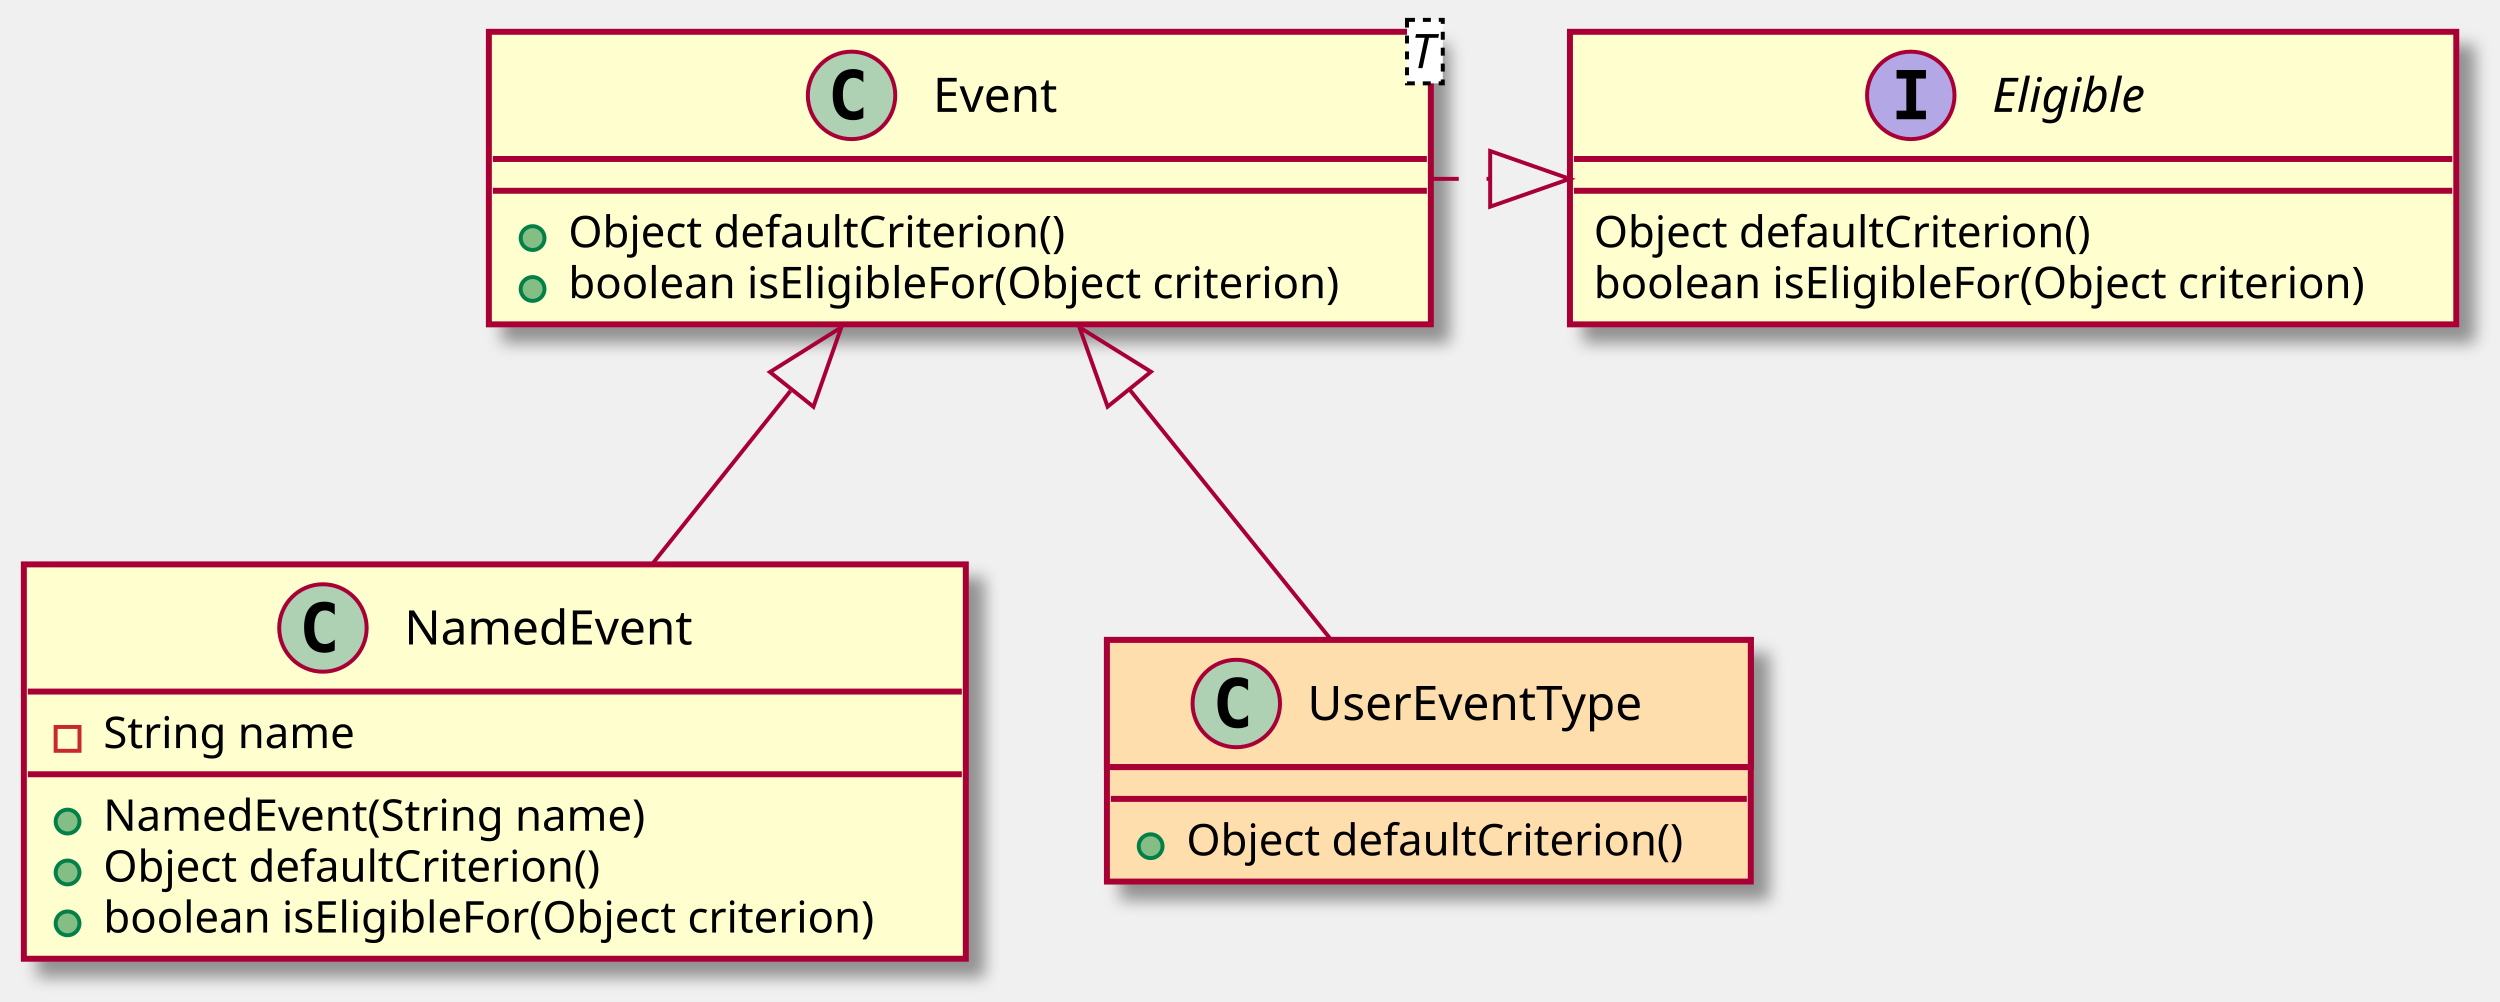
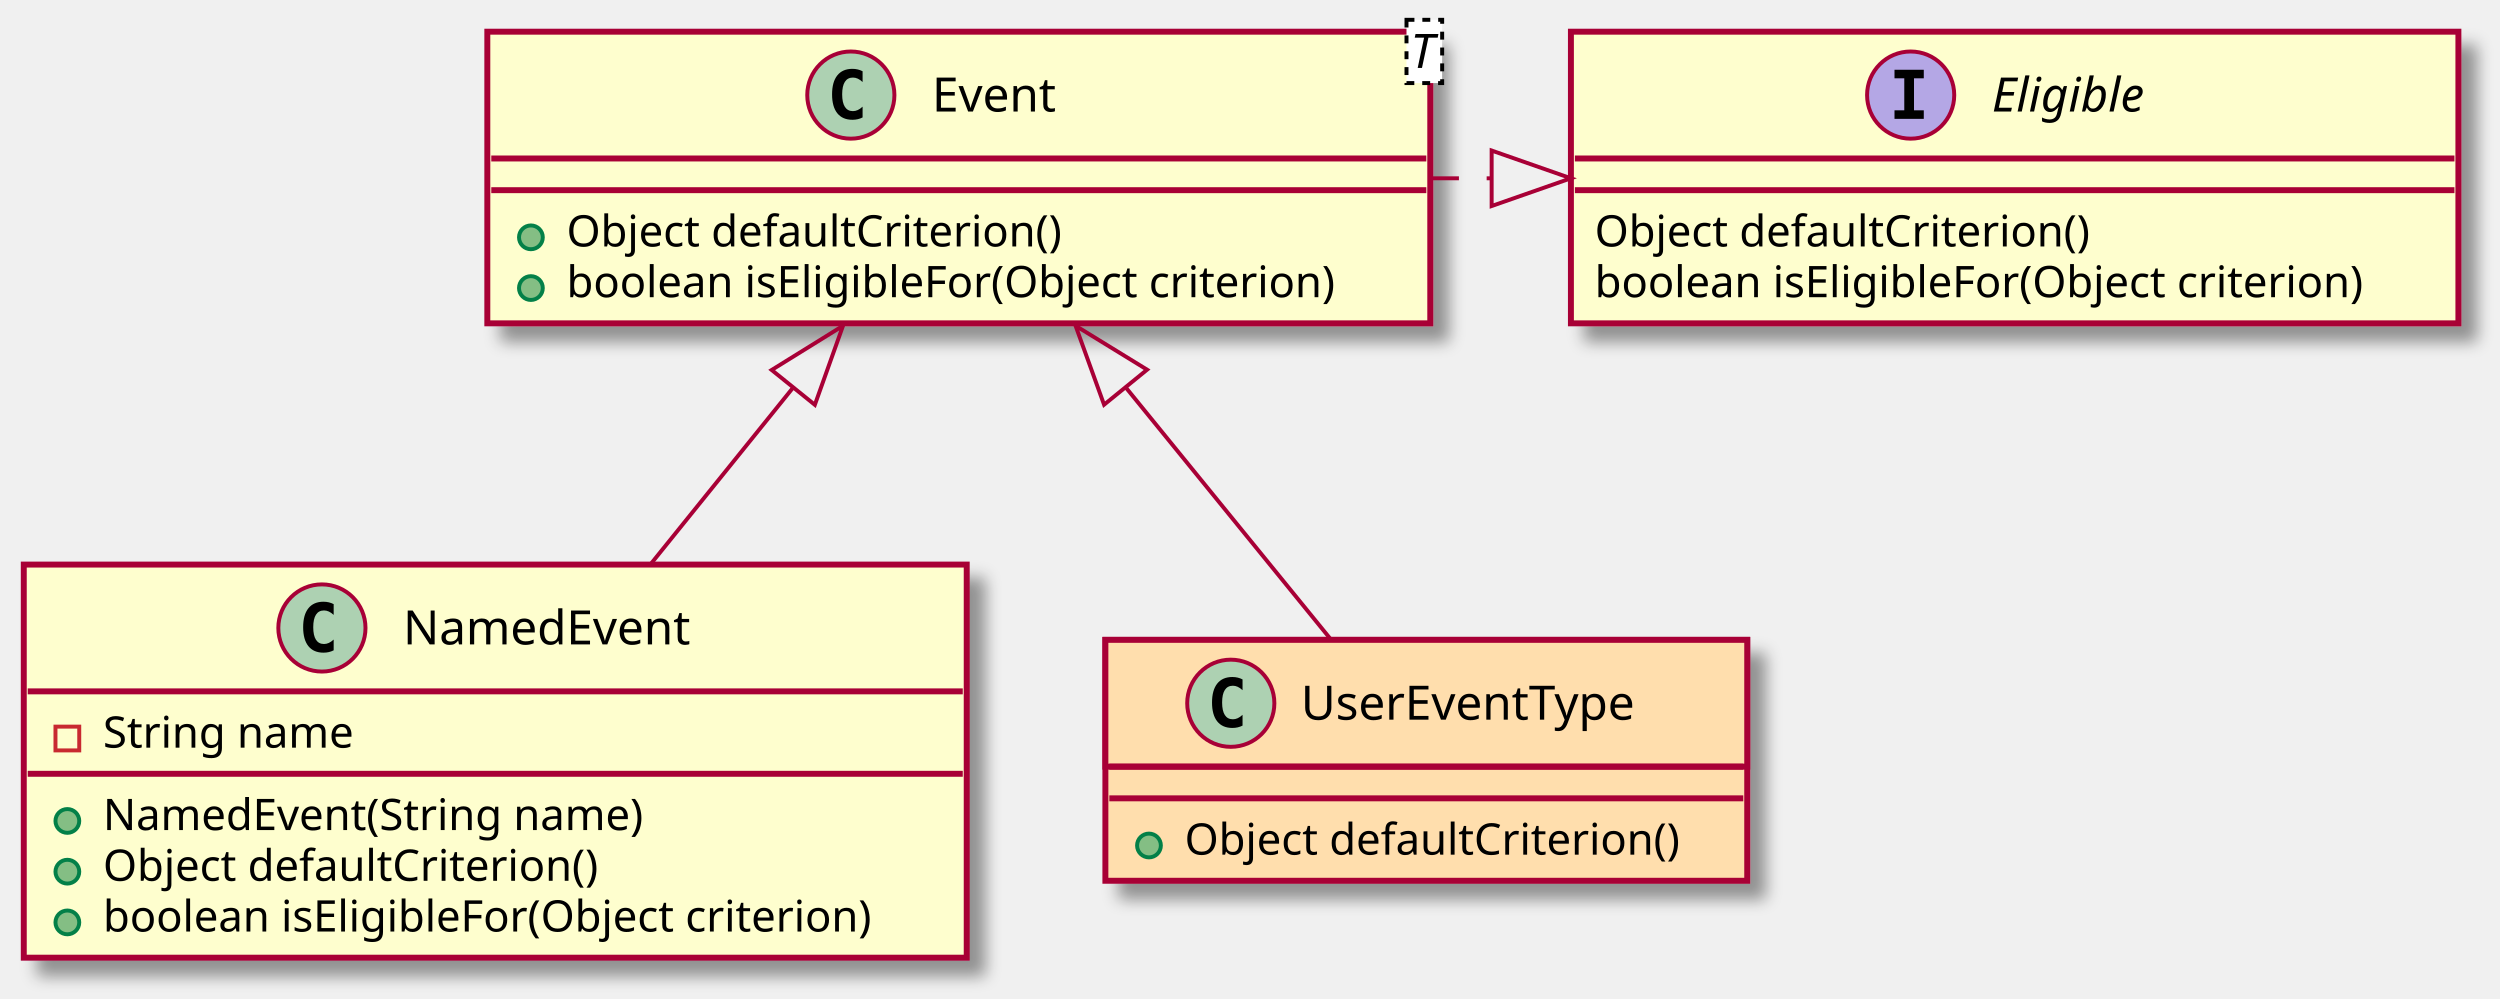
- <svg xmlns="http://www.w3.org/2000/svg" contentScriptType="application/ecmascript" contentStyleType="text/css" height="252px" preserveAspectRatio="none" style="width:629px;height:252px;" version="1.1" viewBox="0 0 629 252" width="629px" zoomAndPan="magnify">
+ <svg xmlns="http://www.w3.org/2000/svg" contentScriptType="application/ecmascript" contentStyleType="text/css" height="252px" preserveAspectRatio="none" style="width:631px;height:252px;" version="1.1" viewBox="0 0 631 252" width="631px" zoomAndPan="magnify">
  <defs>
    <filter height="300%" id="fxqyueis6jcyf" width="300%" x="-1" y="-1">
      <feGaussianBlur result="blurOut" stdDeviation="2.0" />
      <feColorMatrix in="blurOut" result="blurOut2" type="matrix" values="0 0 0 0 0 0 0 0 0 0 0 0 0 0 0 0 0 0 .4 0" />
      <feOffset dx="4.0" dy="4.0" in="blurOut2" result="blurOut3" />
      <feBlend in="SourceGraphic" in2="blurOut3" mode="normal" />
    </filter>
  </defs>
  <g>
-     <rect fill="#FEFECE" filter="url(#fxqyueis6jcyf)" height="73.609" id="Eligible" style="stroke: #A80036; stroke-width: 1.5;" width="223" x="395" y="8" />
-     <ellipse cx="480.75" cy="24" fill="#B4A7E5" rx="11" ry="11" style="stroke: #A80036; stroke-width: 1.0;" />
-     <path d="M477.172,19.766 L477.172,17.609 L484.562,17.609 L484.562,19.766 L482.094,19.766 L482.094,27.844 L484.562,27.844 L484.562,30 L477.172,30 L477.172,27.844 L479.641,27.844 L479.641,19.766 L477.172,19.766 Z " />
-     <text fill="#000000" font-family="sans-serif" font-size="12" font-style="italic" lengthAdjust="spacingAndGlyphs" textLength="43" x="501.25" y="28.154">Eligible</text>
-     <line style="stroke: #A80036; stroke-width: 1.5;" x1="396" x2="617" y1="40" y2="40" />
-     <line style="stroke: #A80036; stroke-width: 1.5;" x1="396" x2="617" y1="48" y2="48" />
-     <text fill="#000000" font-family="sans-serif" font-size="11" lengthAdjust="spacingAndGlyphs" textLength="136" x="401" y="62.21">Object defaultCriterion()</text>
-     <text fill="#000000" font-family="sans-serif" font-size="11" lengthAdjust="spacingAndGlyphs" textLength="211" x="401" y="75.015">boolean isEligibleFor(Object criterion)</text>
-     <rect fill="#FEFECE" filter="url(#fxqyueis6jcyf)" height="73.609" id="Event" style="stroke: #A80036; stroke-width: 1.5;" width="237" x="123" y="8" />
-     <ellipse cx="214.25" cy="24" fill="#ADD1B2" rx="11" ry="11" style="stroke: #A80036; stroke-width: 1.0;" />
-     <path d="M217.219,29.641 Q216.641,29.938 216,30.086 Q215.359,30.234 214.656,30.234 Q212.156,30.234 210.836,28.586 Q209.516,26.938 209.516,23.812 Q209.516,20.688 210.836,19.031 Q212.156,17.375 214.656,17.375 Q215.359,17.375 216.008,17.531 Q216.656,17.688 217.219,17.984 L217.219,20.703 Q216.594,20.125 216,19.852 Q215.406,19.578 214.781,19.578 Q213.438,19.578 212.75,20.648 Q212.062,21.719 212.062,23.812 Q212.062,25.906 212.75,26.977 Q213.438,28.047 214.781,28.047 Q215.406,28.047 216,27.773 Q216.594,27.5 217.219,26.922 L217.219,29.641 Z " />
-     <text fill="#000000" font-family="sans-serif" font-size="12" lengthAdjust="spacingAndGlyphs" textLength="35" x="234.75" y="28.154">Event</text>
-     <rect fill="#FFFFFF" height="15.969" style="stroke: #000000; stroke-width: 1.0; stroke-dasharray: 2.0,2.0;" width="9" x="354" y="5" />
-     <text fill="#000000" font-family="sans-serif" font-size="12" font-style="italic" lengthAdjust="spacingAndGlyphs" textLength="7" x="355" y="17.139">T</text>
-     <line style="stroke: #A80036; stroke-width: 1.5;" x1="124" x2="359" y1="40" y2="40" />
-     <line style="stroke: #A80036; stroke-width: 1.5;" x1="124" x2="359" y1="48" y2="48" />
+     <rect fill="#FEFECE" filter="url(#fxqyueis6jcyf)" height="73.609" id="Eligible" style="stroke: #A80036; stroke-width: 1.5;" width="224" x="396.5" y="8" />
+     <ellipse cx="482.25" cy="24" fill="#B4A7E5" rx="11" ry="11" style="stroke: #A80036; stroke-width: 1.0;" />
+     <path d="M478.172,19.766 L478.172,17.609 L485.562,17.609 L485.562,19.766 L483.094,19.766 L483.094,27.844 L485.562,27.844 L485.562,30 L478.172,30 L478.172,27.844 L480.641,27.844 L480.641,19.766 L478.172,19.766 Z " />
+     <text fill="#000000" font-family="sans-serif" font-size="12" font-style="italic" lengthAdjust="spacingAndGlyphs" textLength="44" x="502.75" y="28.154">Eligible</text>
+     <line style="stroke: #A80036; stroke-width: 1.5;" x1="397.5" x2="619.5" y1="40" y2="40" />
+     <line style="stroke: #A80036; stroke-width: 1.5;" x1="397.5" x2="619.5" y1="48" y2="48" />
+     <text fill="#000000" font-family="sans-serif" font-size="11" lengthAdjust="spacingAndGlyphs" textLength="136" x="402.5" y="62.21">Object defaultCriterion()</text>
+     <text fill="#000000" font-family="sans-serif" font-size="11" lengthAdjust="spacingAndGlyphs" textLength="212" x="402.5" y="75.015">boolean isEligibleFor(Object criterion)</text>
+     <rect fill="#FEFECE" filter="url(#fxqyueis6jcyf)" height="73.609" id="Event" style="stroke: #A80036; stroke-width: 1.5;" width="238" x="123" y="8" />
+     <ellipse cx="214.75" cy="24" fill="#ADD1B2" rx="11" ry="11" style="stroke: #A80036; stroke-width: 1.0;" />
+     <path d="M217.719,29.641 Q217.141,29.938 216.5,30.086 Q215.859,30.234 215.156,30.234 Q212.656,30.234 211.336,28.586 Q210.016,26.938 210.016,23.812 Q210.016,20.688 211.336,19.031 Q212.656,17.375 215.156,17.375 Q215.859,17.375 216.508,17.531 Q217.156,17.688 217.719,17.984 L217.719,20.703 Q217.094,20.125 216.5,19.852 Q215.906,19.578 215.281,19.578 Q213.938,19.578 213.25,20.648 Q212.562,21.719 212.562,23.812 Q212.562,25.906 213.25,26.977 Q213.938,28.047 215.281,28.047 Q215.906,28.047 216.5,27.773 Q217.094,27.5 217.719,26.922 L217.719,29.641 Z " />
+     <text fill="#000000" font-family="sans-serif" font-size="12" lengthAdjust="spacingAndGlyphs" textLength="35" x="235.25" y="28.154">Event</text>
+     <rect fill="#FFFFFF" height="15.969" style="stroke: #000000; stroke-width: 1.0; stroke-dasharray: 2.0,2.0;" width="9" x="355" y="5" />
+     <text fill="#000000" font-family="sans-serif" font-size="12" font-style="italic" lengthAdjust="spacingAndGlyphs" textLength="7" x="356" y="17.139">T</text>
+     <line style="stroke: #A80036; stroke-width: 1.5;" x1="124" x2="360" y1="40" y2="40" />
+     <line style="stroke: #A80036; stroke-width: 1.5;" x1="124" x2="360" y1="48" y2="48" />
    <ellipse cx="134" cy="59.902" fill="#84BE84" rx="3" ry="3" style="stroke: #038048; stroke-width: 1.0;" />
    <text fill="#000000" font-family="sans-serif" font-size="11" lengthAdjust="spacingAndGlyphs" textLength="136" x="143" y="62.21">Object defaultCriterion()</text>
    <ellipse cx="134" cy="72.707" fill="#84BE84" rx="3" ry="3" style="stroke: #038048; stroke-width: 1.0;" />
-     <text fill="#000000" font-family="sans-serif" font-size="11" lengthAdjust="spacingAndGlyphs" textLength="211" x="143" y="75.015">boolean isEligibleFor(Object criterion)</text>
-     <rect fill="#FEFECE" filter="url(#fxqyueis6jcyf)" height="99.219" id="NamedEvent" style="stroke: #A80036; stroke-width: 1.5;" width="237" x="6" y="142" />
-     <ellipse cx="81.25" cy="158" fill="#ADD1B2" rx="11" ry="11" style="stroke: #A80036; stroke-width: 1.0;" />
-     <path d="M84.219,163.641 Q83.641,163.938 83,164.086 Q82.359,164.234 81.656,164.234 Q79.156,164.234 77.836,162.586 Q76.516,160.938 76.516,157.812 Q76.516,154.688 77.836,153.031 Q79.156,151.375 81.656,151.375 Q82.359,151.375 83.008,151.531 Q83.656,151.688 84.219,151.984 L84.219,154.703 Q83.594,154.125 83,153.852 Q82.406,153.578 81.781,153.578 Q80.438,153.578 79.75,154.648 Q79.062,155.719 79.062,157.812 Q79.062,159.906 79.75,160.977 Q80.438,162.047 81.781,162.047 Q82.406,162.047 83,161.773 Q83.594,161.5 84.219,160.922 L84.219,163.641 Z " />
-     <text fill="#000000" font-family="sans-serif" font-size="12" lengthAdjust="spacingAndGlyphs" textLength="78" x="101.75" y="162.154">NamedEvent</text>
-     <line style="stroke: #A80036; stroke-width: 1.5;" x1="7" x2="242" y1="174" y2="174" />
-     <rect fill="none" height="6" style="stroke: #C82930; stroke-width: 1.0;" width="6" x="14" y="182.902" />
-     <text fill="#000000" font-family="sans-serif" font-size="11" lengthAdjust="spacingAndGlyphs" textLength="69" x="26" y="188.21">String name</text>
-     <line style="stroke: #A80036; stroke-width: 1.5;" x1="7" x2="242" y1="194.805" y2="194.805" />
-     <ellipse cx="17" cy="206.707" fill="#84BE84" rx="3" ry="3" style="stroke: #038048; stroke-width: 1.0;" />
-     <text fill="#000000" font-family="sans-serif" font-size="11" lengthAdjust="spacingAndGlyphs" textLength="149" x="26" y="209.015">NamedEvent(String name)</text>
-     <ellipse cx="17" cy="219.512" fill="#84BE84" rx="3" ry="3" style="stroke: #038048; stroke-width: 1.0;" />
-     <text fill="#000000" font-family="sans-serif" font-size="11" lengthAdjust="spacingAndGlyphs" textLength="136" x="26" y="221.82">Object defaultCriterion()</text>
-     <ellipse cx="17" cy="232.316" fill="#84BE84" rx="3" ry="3" style="stroke: #038048; stroke-width: 1.0;" />
-     <text fill="#000000" font-family="sans-serif" font-size="11" lengthAdjust="spacingAndGlyphs" textLength="211" x="26" y="234.625">boolean isEligibleFor(Object criterion)</text>
-     <rect fill="#FFDEAD" filter="url(#fxqyueis6jcyf)" height="60.805" id="UserEventType" style="stroke: #A80036; stroke-width: 1.5;" width="162" x="278.5" y="161" />
-     <rect fill="#FFDEAD" height="32" style="stroke: #A80036; stroke-width: 1.5;" width="162" x="278.5" y="161" />
-     <ellipse cx="311.05" cy="177" fill="#ADD1B2" rx="11" ry="11" style="stroke: #A80036; stroke-width: 1.0;" />
-     <path d="M314.019,182.641 Q313.441,182.938 312.8,183.086 Q312.159,183.234 311.456,183.234 Q308.956,183.234 307.636,181.586 Q306.316,179.938 306.316,176.812 Q306.316,173.688 307.636,172.031 Q308.956,170.375 311.456,170.375 Q312.159,170.375 312.808,170.531 Q313.456,170.688 314.019,170.984 L314.019,173.703 Q313.394,173.125 312.8,172.852 Q312.206,172.578 311.581,172.578 Q310.238,172.578 309.55,173.648 Q308.863,174.719 308.863,176.812 Q308.863,178.906 309.55,179.977 Q310.238,181.047 311.581,181.047 Q312.206,181.047 312.8,180.773 Q313.394,180.5 314.019,179.922 L314.019,182.641 Z " />
-     <text fill="#000000" font-family="sans-serif" font-size="12" lengthAdjust="spacingAndGlyphs" textLength="91" x="328.95" y="181.154">UserEventType</text>
-     <line style="stroke: #A80036; stroke-width: 1.5;" x1="279.5" x2="439.5" y1="193" y2="193" />
-     <line style="stroke: #A80036; stroke-width: 1.5;" x1="279.5" x2="439.5" y1="201" y2="201" />
-     <ellipse cx="289.5" cy="212.902" fill="#84BE84" rx="3" ry="3" style="stroke: #038048; stroke-width: 1.0;" />
-     <text fill="#000000" font-family="sans-serif" font-size="11" lengthAdjust="spacingAndGlyphs" textLength="136" x="298.5" y="215.21">Object defaultCriterion()</text>
-     <path d="M360.025,45 C364.933,45 369.842,45 374.75,45 " fill="none" id="Event-Eligible" style="stroke: #A80036; stroke-width: 1.0; stroke-dasharray: 7.0,7.0;" />
-     <polygon fill="none" points="374.928,38,394.928,45,374.928,52,374.928,38" style="stroke: #A80036; stroke-width: 1.0;" />
-     <path d="M198.885,98.359 C187.56,112.54 175.375,127.798 164.211,141.776 " fill="none" id="Event-NamedEvent" style="stroke: #A80036; stroke-width: 1.0;" />
-     <polygon fill="none" points="193.723,93.607,211.673,82.347,204.662,102.343,193.723,93.607" style="stroke: #A80036; stroke-width: 1.0;" />
-     <path d="M284.323,98.166 C301.232,119.159 320.063,142.537 334.648,160.645 " fill="none" id="Event-UserEventType" style="stroke: #A80036; stroke-width: 1.0;" />
-     <polygon fill="none" points="278.676,102.314,271.582,82.347,289.579,93.532,278.676,102.314" style="stroke: #A80036; stroke-width: 1.0;" />
+     <text fill="#000000" font-family="sans-serif" font-size="11" lengthAdjust="spacingAndGlyphs" textLength="212" x="143" y="75.015">boolean isEligibleFor(Object criterion)</text>
+     <rect fill="#FEFECE" filter="url(#fxqyueis6jcyf)" height="99.219" id="NamedEvent" style="stroke: #A80036; stroke-width: 1.5;" width="238" x="6" y="142.5" />
+     <ellipse cx="81.25" cy="158.5" fill="#ADD1B2" rx="11" ry="11" style="stroke: #A80036; stroke-width: 1.0;" />
+     <path d="M84.219,164.141 Q83.641,164.438 83,164.586 Q82.359,164.734 81.656,164.734 Q79.156,164.734 77.836,163.086 Q76.516,161.438 76.516,158.312 Q76.516,155.188 77.836,153.531 Q79.156,151.875 81.656,151.875 Q82.359,151.875 83.008,152.031 Q83.656,152.188 84.219,152.484 L84.219,155.203 Q83.594,154.625 83,154.352 Q82.406,154.078 81.781,154.078 Q80.438,154.078 79.75,155.148 Q79.062,156.219 79.062,158.312 Q79.062,160.406 79.75,161.477 Q80.438,162.547 81.781,162.547 Q82.406,162.547 83,162.273 Q83.594,162 84.219,161.422 L84.219,164.141 Z " />
+     <text fill="#000000" font-family="sans-serif" font-size="12" lengthAdjust="spacingAndGlyphs" textLength="79" x="101.75" y="162.654">NamedEvent</text>
+     <line style="stroke: #A80036; stroke-width: 1.5;" x1="7" x2="243" y1="174.5" y2="174.5" />
+     <rect fill="none" height="6" style="stroke: #C82930; stroke-width: 1.0;" width="6" x="14" y="183.402" />
+     <text fill="#000000" font-family="sans-serif" font-size="11" lengthAdjust="spacingAndGlyphs" textLength="70" x="26" y="188.71">String name</text>
+     <line style="stroke: #A80036; stroke-width: 1.5;" x1="7" x2="243" y1="195.305" y2="195.305" />
+     <ellipse cx="17" cy="207.207" fill="#84BE84" rx="3" ry="3" style="stroke: #038048; stroke-width: 1.0;" />
+     <text fill="#000000" font-family="sans-serif" font-size="11" lengthAdjust="spacingAndGlyphs" textLength="149" x="26" y="209.515">NamedEvent(String name)</text>
+     <ellipse cx="17" cy="220.012" fill="#84BE84" rx="3" ry="3" style="stroke: #038048; stroke-width: 1.0;" />
+     <text fill="#000000" font-family="sans-serif" font-size="11" lengthAdjust="spacingAndGlyphs" textLength="136" x="26" y="222.32">Object defaultCriterion()</text>
+     <ellipse cx="17" cy="232.816" fill="#84BE84" rx="3" ry="3" style="stroke: #038048; stroke-width: 1.0;" />
+     <text fill="#000000" font-family="sans-serif" font-size="11" lengthAdjust="spacingAndGlyphs" textLength="212" x="26" y="235.125">boolean isEligibleFor(Object criterion)</text>
+     <rect fill="#FFDEAD" filter="url(#fxqyueis6jcyf)" height="60.805" id="UserEventType" style="stroke: #A80036; stroke-width: 1.5;" width="162" x="279" y="161.5" />
+     <rect fill="#FFDEAD" height="32" style="stroke: #A80036; stroke-width: 1.5;" width="162" x="279" y="161.5" />
+     <ellipse cx="310.65" cy="177.5" fill="#ADD1B2" rx="11" ry="11" style="stroke: #A80036; stroke-width: 1.0;" />
+     <path d="M313.619,183.141 Q313.041,183.438 312.4,183.586 Q311.759,183.734 311.056,183.734 Q308.556,183.734 307.236,182.086 Q305.916,180.438 305.916,177.312 Q305.916,174.188 307.236,172.531 Q308.556,170.875 311.056,170.875 Q311.759,170.875 312.408,171.031 Q313.056,171.188 313.619,171.484 L313.619,174.203 Q312.994,173.625 312.4,173.352 Q311.806,173.078 311.181,173.078 Q309.837,173.078 309.15,174.148 Q308.462,175.219 308.462,177.312 Q308.462,179.406 309.15,180.477 Q309.837,181.547 311.181,181.547 Q311.806,181.547 312.4,181.273 Q312.994,181 313.619,180.422 L313.619,183.141 Z " />
+     <text fill="#000000" font-family="sans-serif" font-size="12" lengthAdjust="spacingAndGlyphs" textLength="93" x="328.35" y="181.654">UserEventType</text>
+     <line style="stroke: #A80036; stroke-width: 1.5;" x1="280" x2="440" y1="193.5" y2="193.5" />
+     <line style="stroke: #A80036; stroke-width: 1.5;" x1="280" x2="440" y1="201.5" y2="201.5" />
+     <ellipse cx="290" cy="213.402" fill="#84BE84" rx="3" ry="3" style="stroke: #038048; stroke-width: 1.0;" />
+     <text fill="#000000" font-family="sans-serif" font-size="11" lengthAdjust="spacingAndGlyphs" textLength="136" x="299" y="215.71">Object defaultCriterion()</text>
+     <path d="M361.232,45 C366.282,45 371.333,45 376.383,45 " fill="none" id="Event-Eligible" style="stroke: #A80036; stroke-width: 1.0; stroke-dasharray: 7.0,7.0;" />
+     <polygon fill="none" points="376.491,38,396.491,45,376.491,52,376.491,38" style="stroke: #A80036; stroke-width: 1.0;" />
+     <path d="M200.097,97.931 C188.403,112.423 175.745,128.111 164.213,142.403 " fill="none" id="Event-NamedEvent" style="stroke: #A80036; stroke-width: 1.0;" />
+     <polygon fill="none" points="194.771,93.385,212.778,82.216,205.666,102.176,194.771,93.385" style="stroke: #A80036; stroke-width: 1.0;" />
+     <path d="M284.165,97.813 C301.443,119.045 320.824,142.86 335.668,161.1 " fill="none" id="Event-UserEventType" style="stroke: #A80036; stroke-width: 1.0;" />
+     <polygon fill="none" points="278.667,102.146,271.472,82.216,289.525,93.31,278.667,102.146" style="stroke: #A80036; stroke-width: 1.0;" />
  </g>
</svg>
